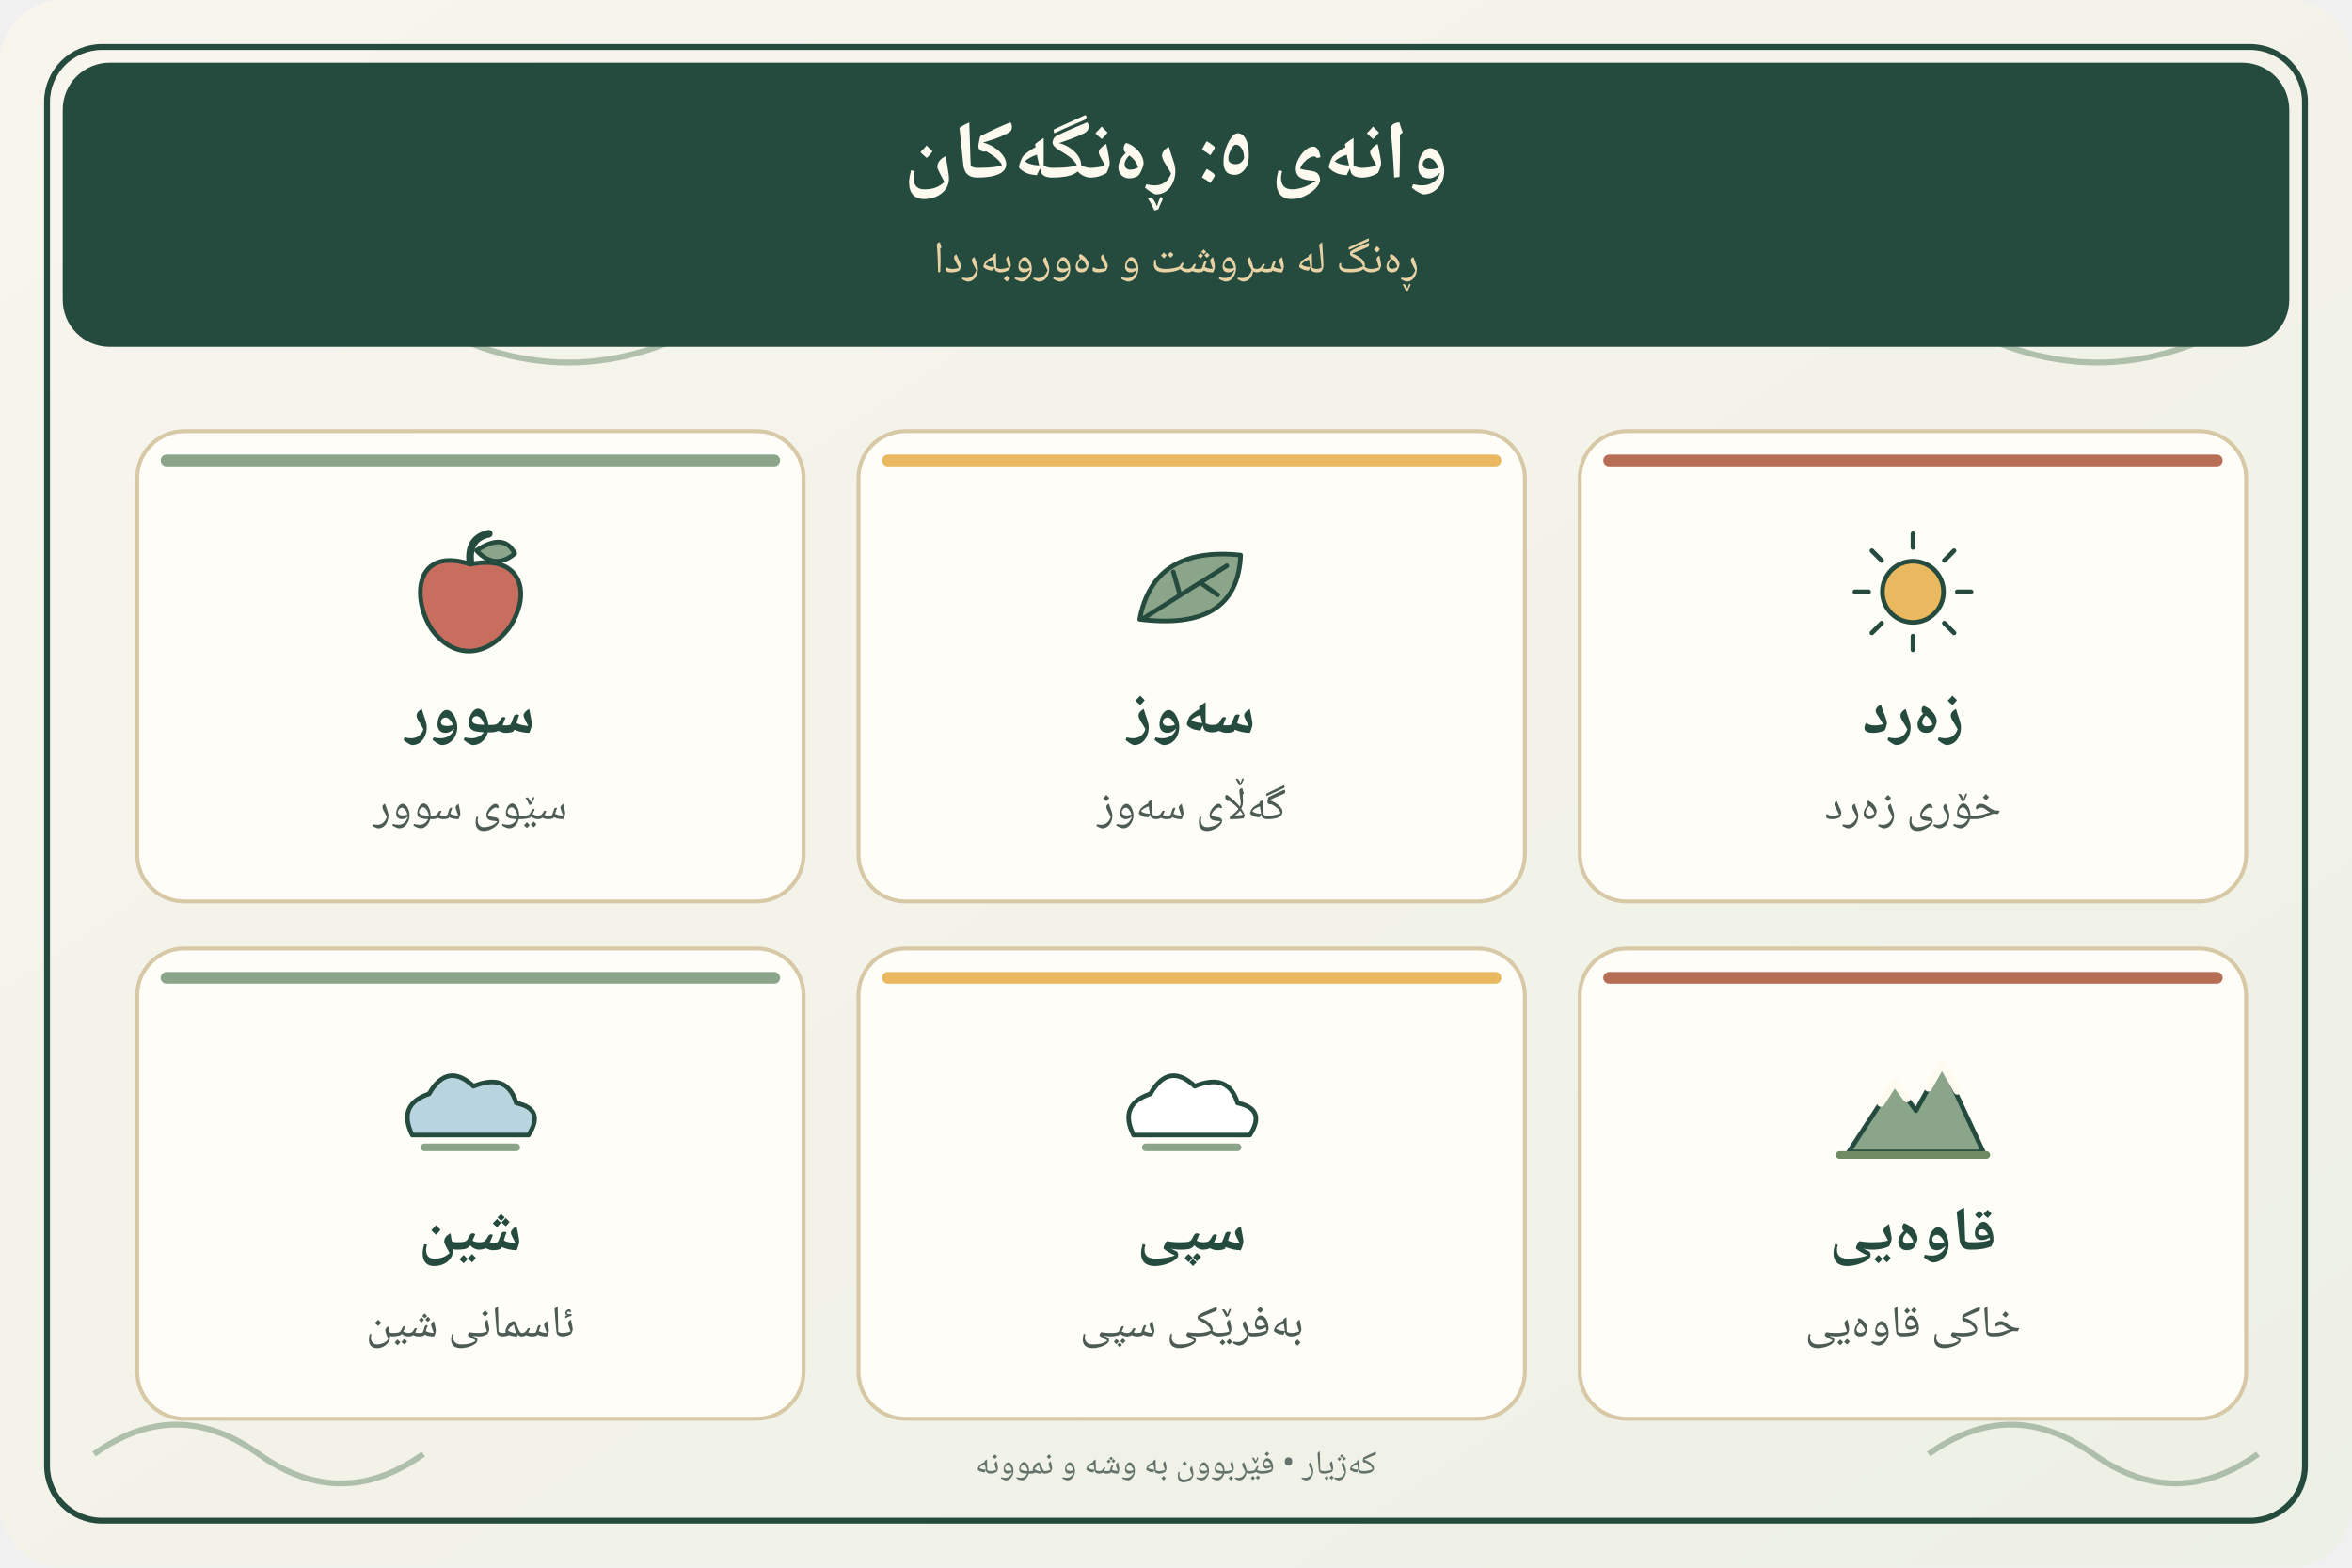
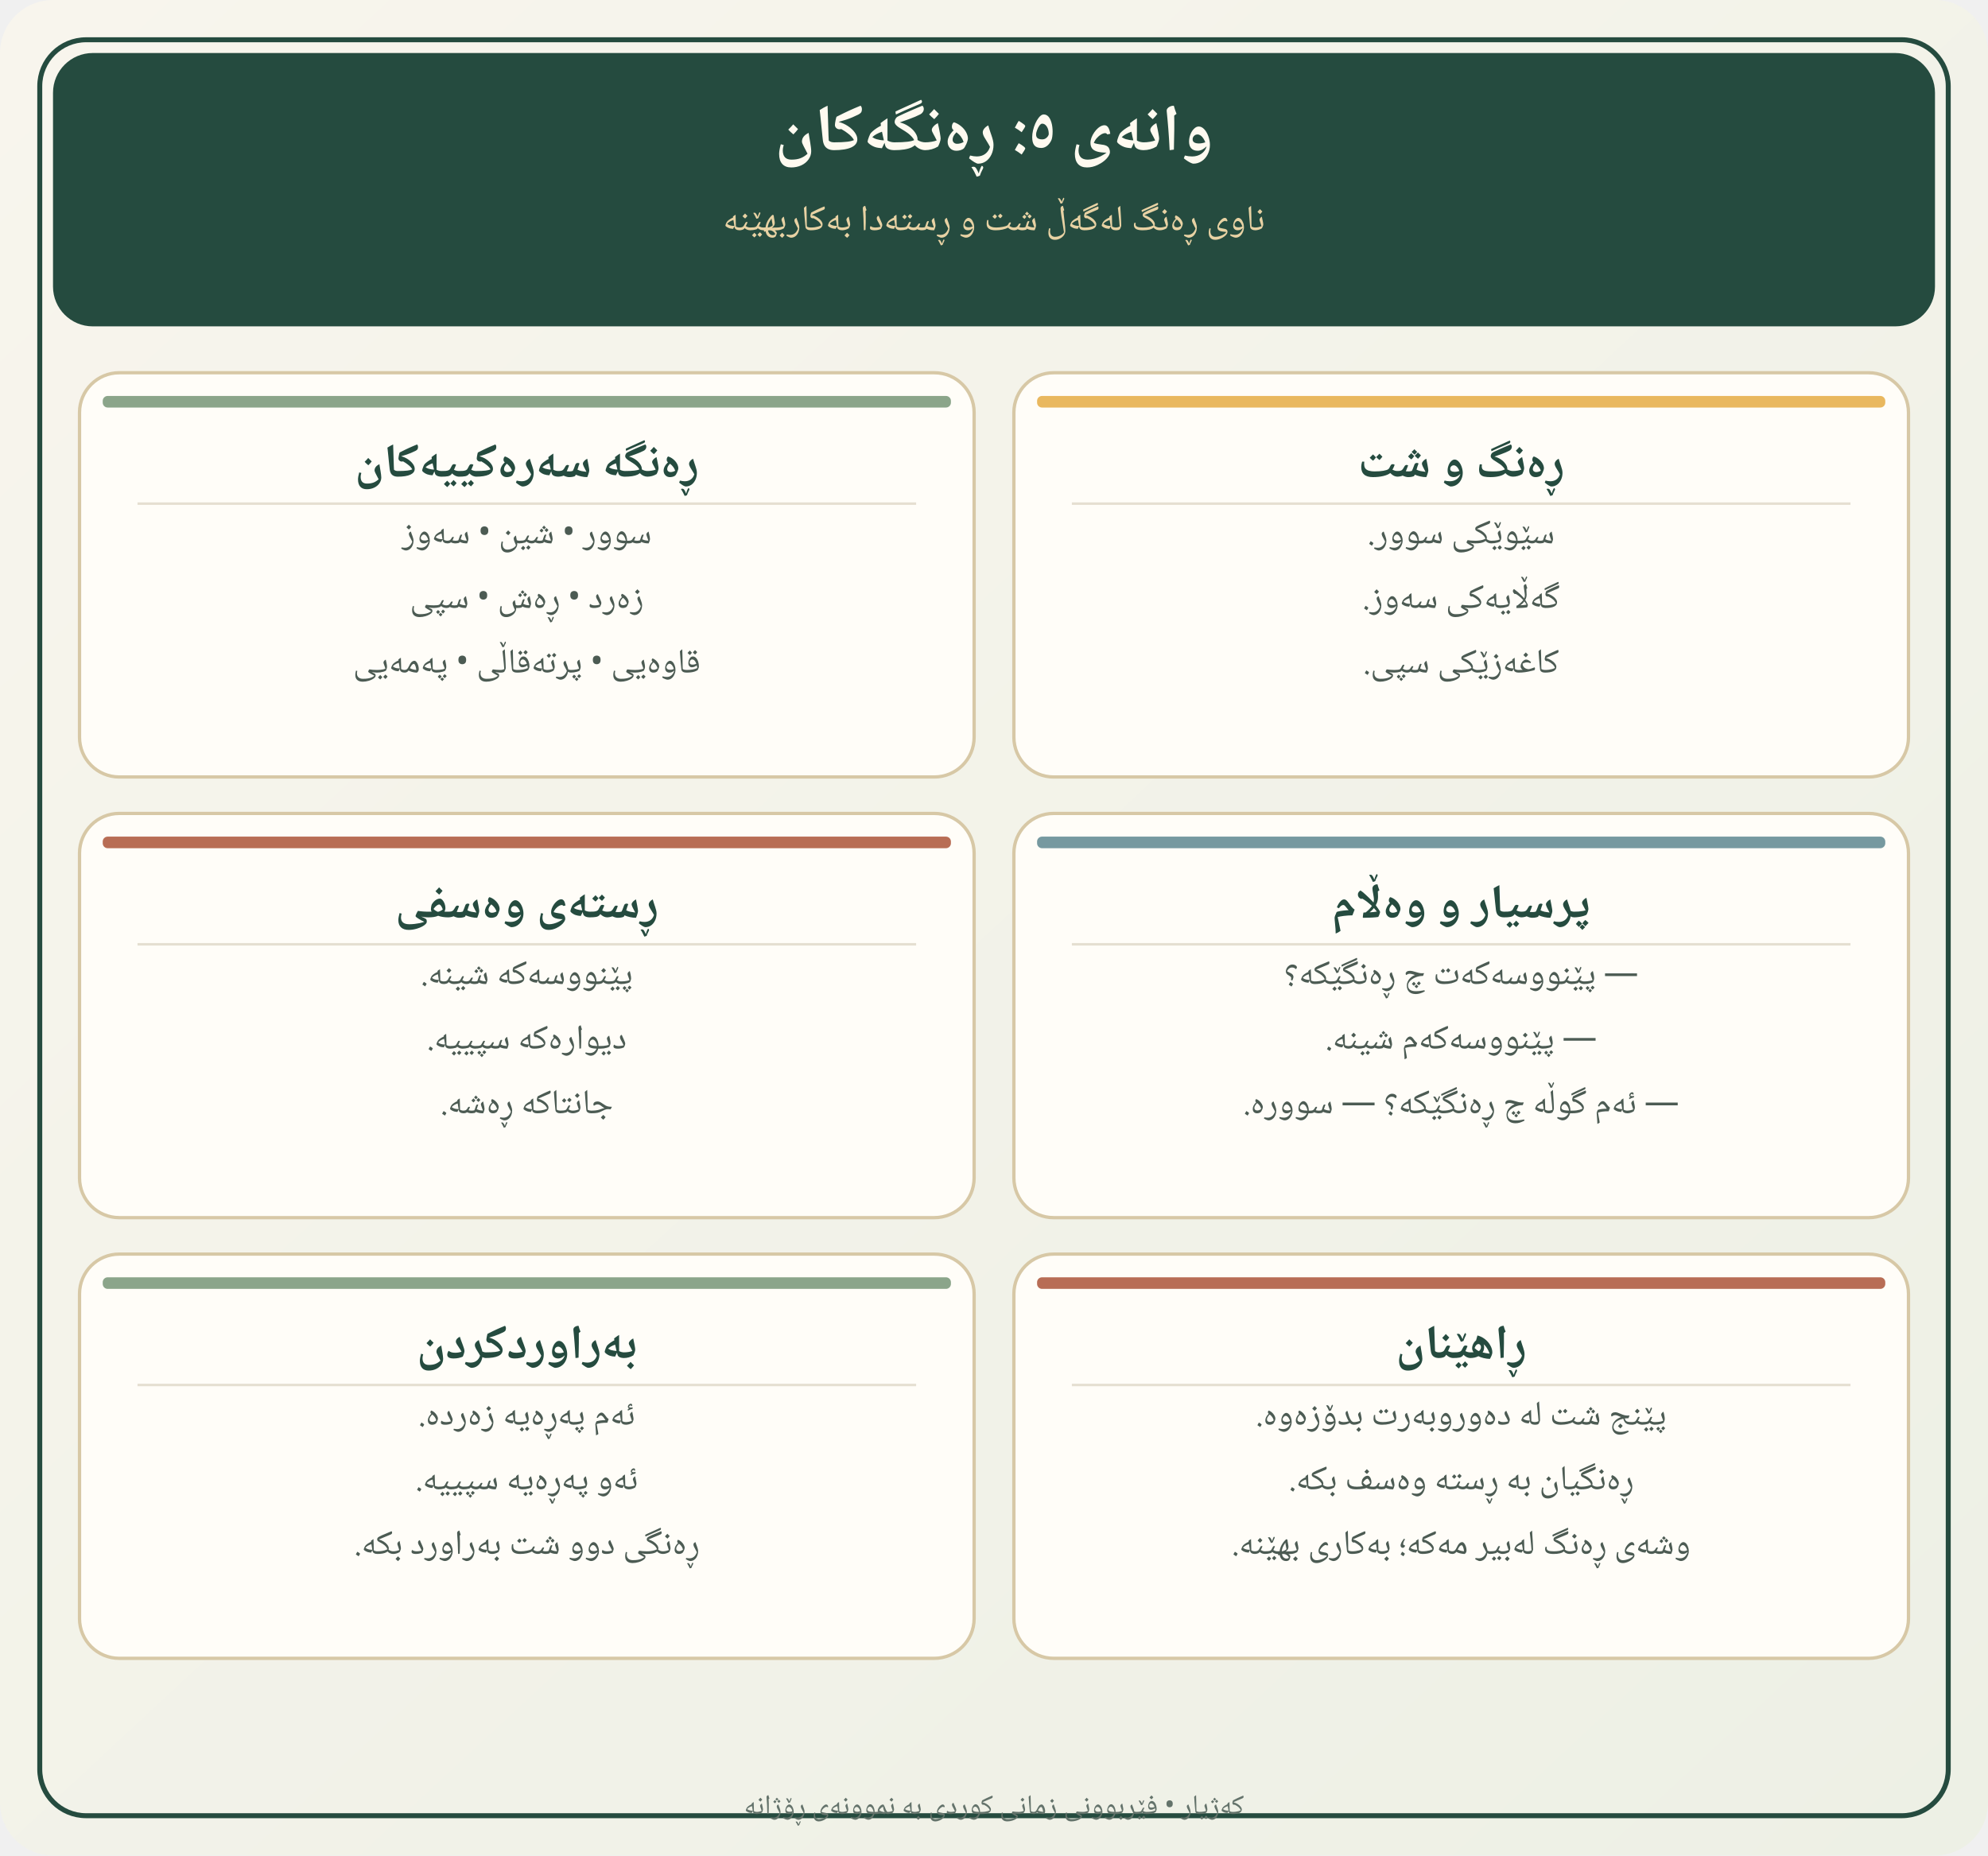
- <svg xmlns="http://www.w3.org/2000/svg" width="1200" height="800" viewBox="0 0 1200 800" role="img" aria-label="وانەی ٥: ڕەنگەکان">
+ <svg xmlns="http://www.w3.org/2000/svg" width="1200" height="1120" viewBox="0 0 1200 1120" role="img" aria-label="وانەی ٥: ڕەنگەکان">
  <defs>
    <linearGradient id="bg" x1="0" y1="0" x2="1" y2="1">
      <stop offset="0" stop-color="#f8f5ed" />
      <stop offset="1" stop-color="#edf0e5" />
    </linearGradient>
  </defs>
-   <rect width="1200" height="800" rx="32" fill="url(#bg)" />
-   <rect x="24" y="24" width="1152" height="752" rx="28" fill="none" stroke="#254b3f" stroke-width="3" />
-   <path d="M50 160 Q130 110 210 160 T370 160" fill="none" stroke="#8ba58a" stroke-width="3" opacity=".65" />
-   <path d="M830 160 Q910 110 990 160 T1150 160" fill="none" stroke="#8ba58a" stroke-width="3" opacity=".65" />
-   <rect x="32" y="32" width="1136" height="145" rx="24" fill="#254b3f" />
-   <text x="600" y="91" text-anchor="middle" direction="rtl" unicode-bidi="plaintext" font-family="Noto Naskh Arabic, Noto Sans Arabic, sans-serif" font-size="42" font-weight="700" fill="#fffaf0">وانەی ٥: ڕەنگەکان</text>
-   <text x="600" y="139" text-anchor="middle" direction="rtl" unicode-bidi="plaintext" font-family="Noto Naskh Arabic, Noto Sans Arabic, sans-serif" font-size="23" fill="#e8d2a4">ڕەنگ لە سروشت و دەوروبەردا</text>
+   <rect width="1200" height="1120" rx="32" fill="url(#bg)" />
+   <rect x="24" y="24" width="1152" height="1072" rx="28" fill="none" stroke="#254b3f" stroke-width="3" />
+   <rect x="32" y="32" width="1136" height="165" rx="24" fill="#254b3f" />
+   <text x="600" y="91" text-anchor="middle" direction="rtl" unicode-bidi="plaintext" font-family="Noto Naskh Arabic, Noto Sans Arabic, sans-serif" font-size="40" font-weight="700" fill="#fffaf0">وانەی ٥: ڕەنگەکان</text>
+   <text x="600" y="139" text-anchor="middle" direction="rtl" unicode-bidi="plaintext" font-family="Noto Naskh Arabic, Noto Sans Arabic, sans-serif" font-size="22" fill="#e8d2a4">ناوی ڕەنگ لەگەڵ شت و ڕستەدا بەکاربهێنە</text>
  <g>
-     <rect x="70" y="220" width="340" height="240" rx="24" fill="#fffdf8" stroke="#d7c8a6" stroke-width="2" />
-     <rect x="82" y="232" width="316" height="6" rx="3" fill="#8ba58a" />
-     <g transform="translate(240 302) scale(0.78)" stroke="#254b3f" stroke-width="3" stroke-linecap="round" stroke-linejoin="round">
-       <path d="M0 -19 Q-2 -35 12 -38" fill="none" stroke-width="5" />
-       <path d="M4 -27 Q22 -39 29 -25 Q16 -14 4 -27" fill="#8ba58a" />
-       <path d="M0 -18 C-36 -30 -39 4 -25 25 C-10 45 11 42 25 24 C41 1 33 -25 0 -18Z" fill="#c96e5f" />
-     </g>
-     <text x="240" y="374" text-anchor="middle" direction="rtl" unicode-bidi="plaintext" font-family="Noto Naskh Arabic, Noto Sans Arabic, sans-serif" font-size="32" font-weight="700" fill="#254b3f">سوور</text>
-     <text x="240" y="418" text-anchor="middle" direction="rtl" unicode-bidi="plaintext" font-family="Noto Naskh Arabic, Noto Sans Arabic, sans-serif" font-size="23" fill="#4c5b53">سێوی سوور</text>
+     <rect x="48" y="225" width="540" height="244" rx="24" fill="#fffdf8" stroke="#d7c8a6" stroke-width="2" />
+     <rect x="62" y="239" width="512" height="7" rx="3" fill="#8ba58a" />
+     <text x="318" y="288" text-anchor="middle" direction="rtl" unicode-bidi="plaintext" font-family="Noto Naskh Arabic, Noto Sans Arabic, sans-serif" font-size="29" font-weight="700" fill="#254b3f">ڕەنگە سەرەکییەکان</text>
+     <path d="M83 304 H553" stroke="#e5dfd1" stroke-width="1.5" />
+     <text x="318" y="328" text-anchor="middle" direction="rtl" unicode-bidi="plaintext" font-family="Noto Naskh Arabic, Noto Sans Arabic, sans-serif" font-size="21" fill="#4c5b53">سوور • شین • سەوز</text>
+     <text x="318" y="367" text-anchor="middle" direction="rtl" unicode-bidi="plaintext" font-family="Noto Naskh Arabic, Noto Sans Arabic, sans-serif" font-size="21" fill="#4c5b53">زەرد • ڕەش • سپی</text>
+     <text x="318" y="406" text-anchor="middle" direction="rtl" unicode-bidi="plaintext" font-family="Noto Naskh Arabic, Noto Sans Arabic, sans-serif" font-size="21" fill="#4c5b53">قاوەیی • پرتەقاڵی • پەمەیی</text>
  </g>
  <g>
-     <rect x="438" y="220" width="340" height="240" rx="24" fill="#fffdf8" stroke="#d7c8a6" stroke-width="2" />
-     <rect x="450" y="232" width="316" height="6" rx="3" fill="#e9b85f" />
-     <g transform="translate(608 302) scale(0.78)" stroke="#254b3f" stroke-width="3" stroke-linecap="round" stroke-linejoin="round">
-       <path d="M-34 18 Q-25 -30 32 -24 Q30 26 -34 18Z" fill="#8ba58a" />
-       <path d="M-31 17 L23 -17 M-8 1 L-12 -13 M7 -5 L17 2" fill="none" />
-     </g>
-     <text x="608" y="374" text-anchor="middle" direction="rtl" unicode-bidi="plaintext" font-family="Noto Naskh Arabic, Noto Sans Arabic, sans-serif" font-size="32" font-weight="700" fill="#254b3f">سەوز</text>
-     <text x="608" y="418" text-anchor="middle" direction="rtl" unicode-bidi="plaintext" font-family="Noto Naskh Arabic, Noto Sans Arabic, sans-serif" font-size="23" fill="#4c5b53">گەڵای سەوز</text>
+     <rect x="612" y="225" width="540" height="244" rx="24" fill="#fffdf8" stroke="#d7c8a6" stroke-width="2" />
+     <rect x="626" y="239" width="512" height="7" rx="3" fill="#e9b85f" />
+     <text x="882" y="288" text-anchor="middle" direction="rtl" unicode-bidi="plaintext" font-family="Noto Naskh Arabic, Noto Sans Arabic, sans-serif" font-size="29" font-weight="700" fill="#254b3f">ڕەنگ و شت</text>
+     <path d="M647 304 H1117" stroke="#e5dfd1" stroke-width="1.5" />
+     <text x="882" y="328" text-anchor="middle" direction="rtl" unicode-bidi="plaintext" font-family="Noto Naskh Arabic, Noto Sans Arabic, sans-serif" font-size="21" fill="#4c5b53">سێوێکی سوور.</text>
+     <text x="882" y="367" text-anchor="middle" direction="rtl" unicode-bidi="plaintext" font-family="Noto Naskh Arabic, Noto Sans Arabic, sans-serif" font-size="21" fill="#4c5b53">گەڵایەکی سەوز.</text>
+     <text x="882" y="406" text-anchor="middle" direction="rtl" unicode-bidi="plaintext" font-family="Noto Naskh Arabic, Noto Sans Arabic, sans-serif" font-size="21" fill="#4c5b53">کاغەزێکی سپی.</text>
  </g>
  <g>
-     <rect x="806" y="220" width="340" height="240" rx="24" fill="#fffdf8" stroke="#d7c8a6" stroke-width="2" />
-     <rect x="818" y="232" width="316" height="6" rx="3" fill="#b86d55" />
-     <g transform="translate(976 302) scale(0.78)" stroke="#254b3f" stroke-width="3" stroke-linecap="round" stroke-linejoin="round">
-       <circle cx="0" cy="0" r="20" fill="#e9b85f" />
-       <path d="M0 -29 V-38" transform="rotate(0)" />
-       <path d="M0 -29 V-38" transform="rotate(45)" />
-       <path d="M0 -29 V-38" transform="rotate(90)" />
-       <path d="M0 -29 V-38" transform="rotate(135)" />
-       <path d="M0 -29 V-38" transform="rotate(180)" />
-       <path d="M0 -29 V-38" transform="rotate(225)" />
-       <path d="M0 -29 V-38" transform="rotate(270)" />
-       <path d="M0 -29 V-38" transform="rotate(315)" />
-     </g>
-     <text x="976" y="374" text-anchor="middle" direction="rtl" unicode-bidi="plaintext" font-family="Noto Naskh Arabic, Noto Sans Arabic, sans-serif" font-size="32" font-weight="700" fill="#254b3f">زەرد</text>
-     <text x="976" y="418" text-anchor="middle" direction="rtl" unicode-bidi="plaintext" font-family="Noto Naskh Arabic, Noto Sans Arabic, sans-serif" font-size="23" fill="#4c5b53">خۆری زەرد</text>
+     <rect x="48" y="491" width="540" height="244" rx="24" fill="#fffdf8" stroke="#d7c8a6" stroke-width="2" />
+     <rect x="62" y="505" width="512" height="7" rx="3" fill="#b86d55" />
+     <text x="318" y="554" text-anchor="middle" direction="rtl" unicode-bidi="plaintext" font-family="Noto Naskh Arabic, Noto Sans Arabic, sans-serif" font-size="29" font-weight="700" fill="#254b3f">ڕستەی وەسفی</text>
+     <path d="M83 570 H553" stroke="#e5dfd1" stroke-width="1.5" />
+     <text x="318" y="594" text-anchor="middle" direction="rtl" unicode-bidi="plaintext" font-family="Noto Naskh Arabic, Noto Sans Arabic, sans-serif" font-size="21" fill="#4c5b53">پێنووسەکە شینە.</text>
+     <text x="318" y="633" text-anchor="middle" direction="rtl" unicode-bidi="plaintext" font-family="Noto Naskh Arabic, Noto Sans Arabic, sans-serif" font-size="21" fill="#4c5b53">دیوارەکە سپییە.</text>
+     <text x="318" y="672" text-anchor="middle" direction="rtl" unicode-bidi="plaintext" font-family="Noto Naskh Arabic, Noto Sans Arabic, sans-serif" font-size="21" fill="#4c5b53">جانتاکە ڕەشە.</text>
  </g>
  <g>
-     <rect x="70" y="484" width="340" height="240" rx="24" fill="#fffdf8" stroke="#d7c8a6" stroke-width="2" />
-     <rect x="82" y="496" width="316" height="6" rx="3" fill="#8ba58a" />
-     <g transform="translate(240 566) scale(0.78)" stroke="#254b3f" stroke-width="3" stroke-linecap="round" stroke-linejoin="round">
-       <path d="M-38 17 Q-48 -3 -27 -10 Q-15 -31 2 -15 Q24 -24 30 -4 Q49 0 38 17Z" fill="#b8d4df" />
-       <path d="M-30 25 H30" stroke="#8ba58a" stroke-width="5" />
-     </g>
-     <text x="240" y="638" text-anchor="middle" direction="rtl" unicode-bidi="plaintext" font-family="Noto Naskh Arabic, Noto Sans Arabic, sans-serif" font-size="32" font-weight="700" fill="#254b3f">شین</text>
-     <text x="240" y="682" text-anchor="middle" direction="rtl" unicode-bidi="plaintext" font-family="Noto Naskh Arabic, Noto Sans Arabic, sans-serif" font-size="23" fill="#4c5b53">ئاسمانی شین</text>
+     <rect x="612" y="491" width="540" height="244" rx="24" fill="#fffdf8" stroke="#d7c8a6" stroke-width="2" />
+     <rect x="626" y="505" width="512" height="7" rx="3" fill="#7699a0" />
+     <text x="882" y="554" text-anchor="middle" direction="rtl" unicode-bidi="plaintext" font-family="Noto Naskh Arabic, Noto Sans Arabic, sans-serif" font-size="29" font-weight="700" fill="#254b3f">پرسیار و وەڵام</text>
+     <path d="M647 570 H1117" stroke="#e5dfd1" stroke-width="1.5" />
+     <text x="882" y="594" text-anchor="middle" direction="rtl" unicode-bidi="plaintext" font-family="Noto Naskh Arabic, Noto Sans Arabic, sans-serif" font-size="21" fill="#4c5b53">— پێنووسەکەت چ ڕەنگێکە؟</text>
+     <text x="882" y="633" text-anchor="middle" direction="rtl" unicode-bidi="plaintext" font-family="Noto Naskh Arabic, Noto Sans Arabic, sans-serif" font-size="21" fill="#4c5b53">— پێنووسەکەم شینە.</text>
+     <text x="882" y="672" text-anchor="middle" direction="rtl" unicode-bidi="plaintext" font-family="Noto Naskh Arabic, Noto Sans Arabic, sans-serif" font-size="21" fill="#4c5b53">— ئەم گوڵە چ ڕەنگێکە؟ — سوورە.</text>
  </g>
  <g>
-     <rect x="438" y="484" width="340" height="240" rx="24" fill="#fffdf8" stroke="#d7c8a6" stroke-width="2" />
-     <rect x="450" y="496" width="316" height="6" rx="3" fill="#e9b85f" />
-     <g transform="translate(608 566) scale(0.78)" stroke="#254b3f" stroke-width="3" stroke-linecap="round" stroke-linejoin="round">
-       <path d="M-38 17 Q-48 -3 -27 -10 Q-15 -31 2 -15 Q24 -24 30 -4 Q49 0 38 17Z" fill="#ffffff" />
-       <path d="M-30 25 H30" stroke="#8ba58a" stroke-width="5" />
-     </g>
-     <text x="608" y="638" text-anchor="middle" direction="rtl" unicode-bidi="plaintext" font-family="Noto Naskh Arabic, Noto Sans Arabic, sans-serif" font-size="32" font-weight="700" fill="#254b3f">سپی</text>
-     <text x="608" y="682" text-anchor="middle" direction="rtl" unicode-bidi="plaintext" font-family="Noto Naskh Arabic, Noto Sans Arabic, sans-serif" font-size="23" fill="#4c5b53">بەفرێکی سپی</text>
+     <rect x="48" y="757" width="540" height="244" rx="24" fill="#fffdf8" stroke="#d7c8a6" stroke-width="2" />
+     <rect x="62" y="771" width="512" height="7" rx="3" fill="#8ba58a" />
+     <text x="318" y="820" text-anchor="middle" direction="rtl" unicode-bidi="plaintext" font-family="Noto Naskh Arabic, Noto Sans Arabic, sans-serif" font-size="29" font-weight="700" fill="#254b3f">بەراوردکردن</text>
+     <path d="M83 836 H553" stroke="#e5dfd1" stroke-width="1.5" />
+     <text x="318" y="860" text-anchor="middle" direction="rtl" unicode-bidi="plaintext" font-family="Noto Naskh Arabic, Noto Sans Arabic, sans-serif" font-size="21" fill="#4c5b53">ئەم پەڕەیە زەردە.</text>
+     <text x="318" y="899" text-anchor="middle" direction="rtl" unicode-bidi="plaintext" font-family="Noto Naskh Arabic, Noto Sans Arabic, sans-serif" font-size="21" fill="#4c5b53">ئەو پەڕەیە سپییە.</text>
+     <text x="318" y="938" text-anchor="middle" direction="rtl" unicode-bidi="plaintext" font-family="Noto Naskh Arabic, Noto Sans Arabic, sans-serif" font-size="21" fill="#4c5b53">ڕەنگی دوو شت بەراورد بکە.</text>
  </g>
  <g>
-     <rect x="806" y="484" width="340" height="240" rx="24" fill="#fffdf8" stroke="#d7c8a6" stroke-width="2" />
-     <rect x="818" y="496" width="316" height="6" rx="3" fill="#b86d55" />
-     <g transform="translate(976 566) scale(0.78)" stroke="#254b3f" stroke-width="3" stroke-linecap="round" stroke-linejoin="round">
-       <path d="M-42 28 L-12 -18 L2 1 L19 -30 L46 28Z" fill="#8ba58a" />
-       <path d="M-21 -4 L-12 -18 L-4 -7 M10 -14 L19 -30 L29 -12" fill="none" stroke="#fffaf0" stroke-width="5" />
-       <path d="M-48 30 H48" stroke="#6e8b64" stroke-width="5" />
-     </g>
-     <text x="976" y="638" text-anchor="middle" direction="rtl" unicode-bidi="plaintext" font-family="Noto Naskh Arabic, Noto Sans Arabic, sans-serif" font-size="32" font-weight="700" fill="#254b3f">قاوەیی</text>
-     <text x="976" y="682" text-anchor="middle" direction="rtl" unicode-bidi="plaintext" font-family="Noto Naskh Arabic, Noto Sans Arabic, sans-serif" font-size="23" fill="#4c5b53">خاکی قاوەیی</text>
+     <rect x="612" y="757" width="540" height="244" rx="24" fill="#fffdf8" stroke="#d7c8a6" stroke-width="2" />
+     <rect x="626" y="771" width="512" height="7" rx="3" fill="#b86d55" />
+     <text x="882" y="820" text-anchor="middle" direction="rtl" unicode-bidi="plaintext" font-family="Noto Naskh Arabic, Noto Sans Arabic, sans-serif" font-size="29" font-weight="700" fill="#254b3f">ڕاهێنان</text>
+     <path d="M647 836 H1117" stroke="#e5dfd1" stroke-width="1.5" />
+     <text x="882" y="860" text-anchor="middle" direction="rtl" unicode-bidi="plaintext" font-family="Noto Naskh Arabic, Noto Sans Arabic, sans-serif" font-size="21" fill="#4c5b53">پێنج شت لە دەوروبەرت بدۆزەوە.</text>
+     <text x="882" y="899" text-anchor="middle" direction="rtl" unicode-bidi="plaintext" font-family="Noto Naskh Arabic, Noto Sans Arabic, sans-serif" font-size="21" fill="#4c5b53">ڕەنگیان بە ڕستە وەسف بکە.</text>
+     <text x="882" y="938" text-anchor="middle" direction="rtl" unicode-bidi="plaintext" font-family="Noto Naskh Arabic, Noto Sans Arabic, sans-serif" font-size="21" fill="#4c5b53">وشەی ڕەنگ لەبیر مەکە؛ بەکاری بهێنە.</text>
  </g>
-   <path d="M48 742 Q90 712 132 742 T216 742 M984 742 Q1026 712 1068 742 T1152 742" fill="none" stroke="#8ba58a" stroke-width="3" opacity=".65" />
-   <text x="600" y="752" text-anchor="middle" direction="rtl" unicode-bidi="plaintext" font-family="Noto Naskh Arabic, Noto Sans Arabic, sans-serif" font-size="17" fill="#64736b">کەژیار • فێربوون بە وشە و نموونە</text>
+   <text x="600" y="1095" text-anchor="middle" direction="rtl" unicode-bidi="plaintext" font-family="Noto Naskh Arabic, Noto Sans Arabic, sans-serif" font-size="17" fill="#64736b">کەژیار • فێربوونی زمانی کوردی بە نموونەی ڕۆژانە</text>
</svg>
